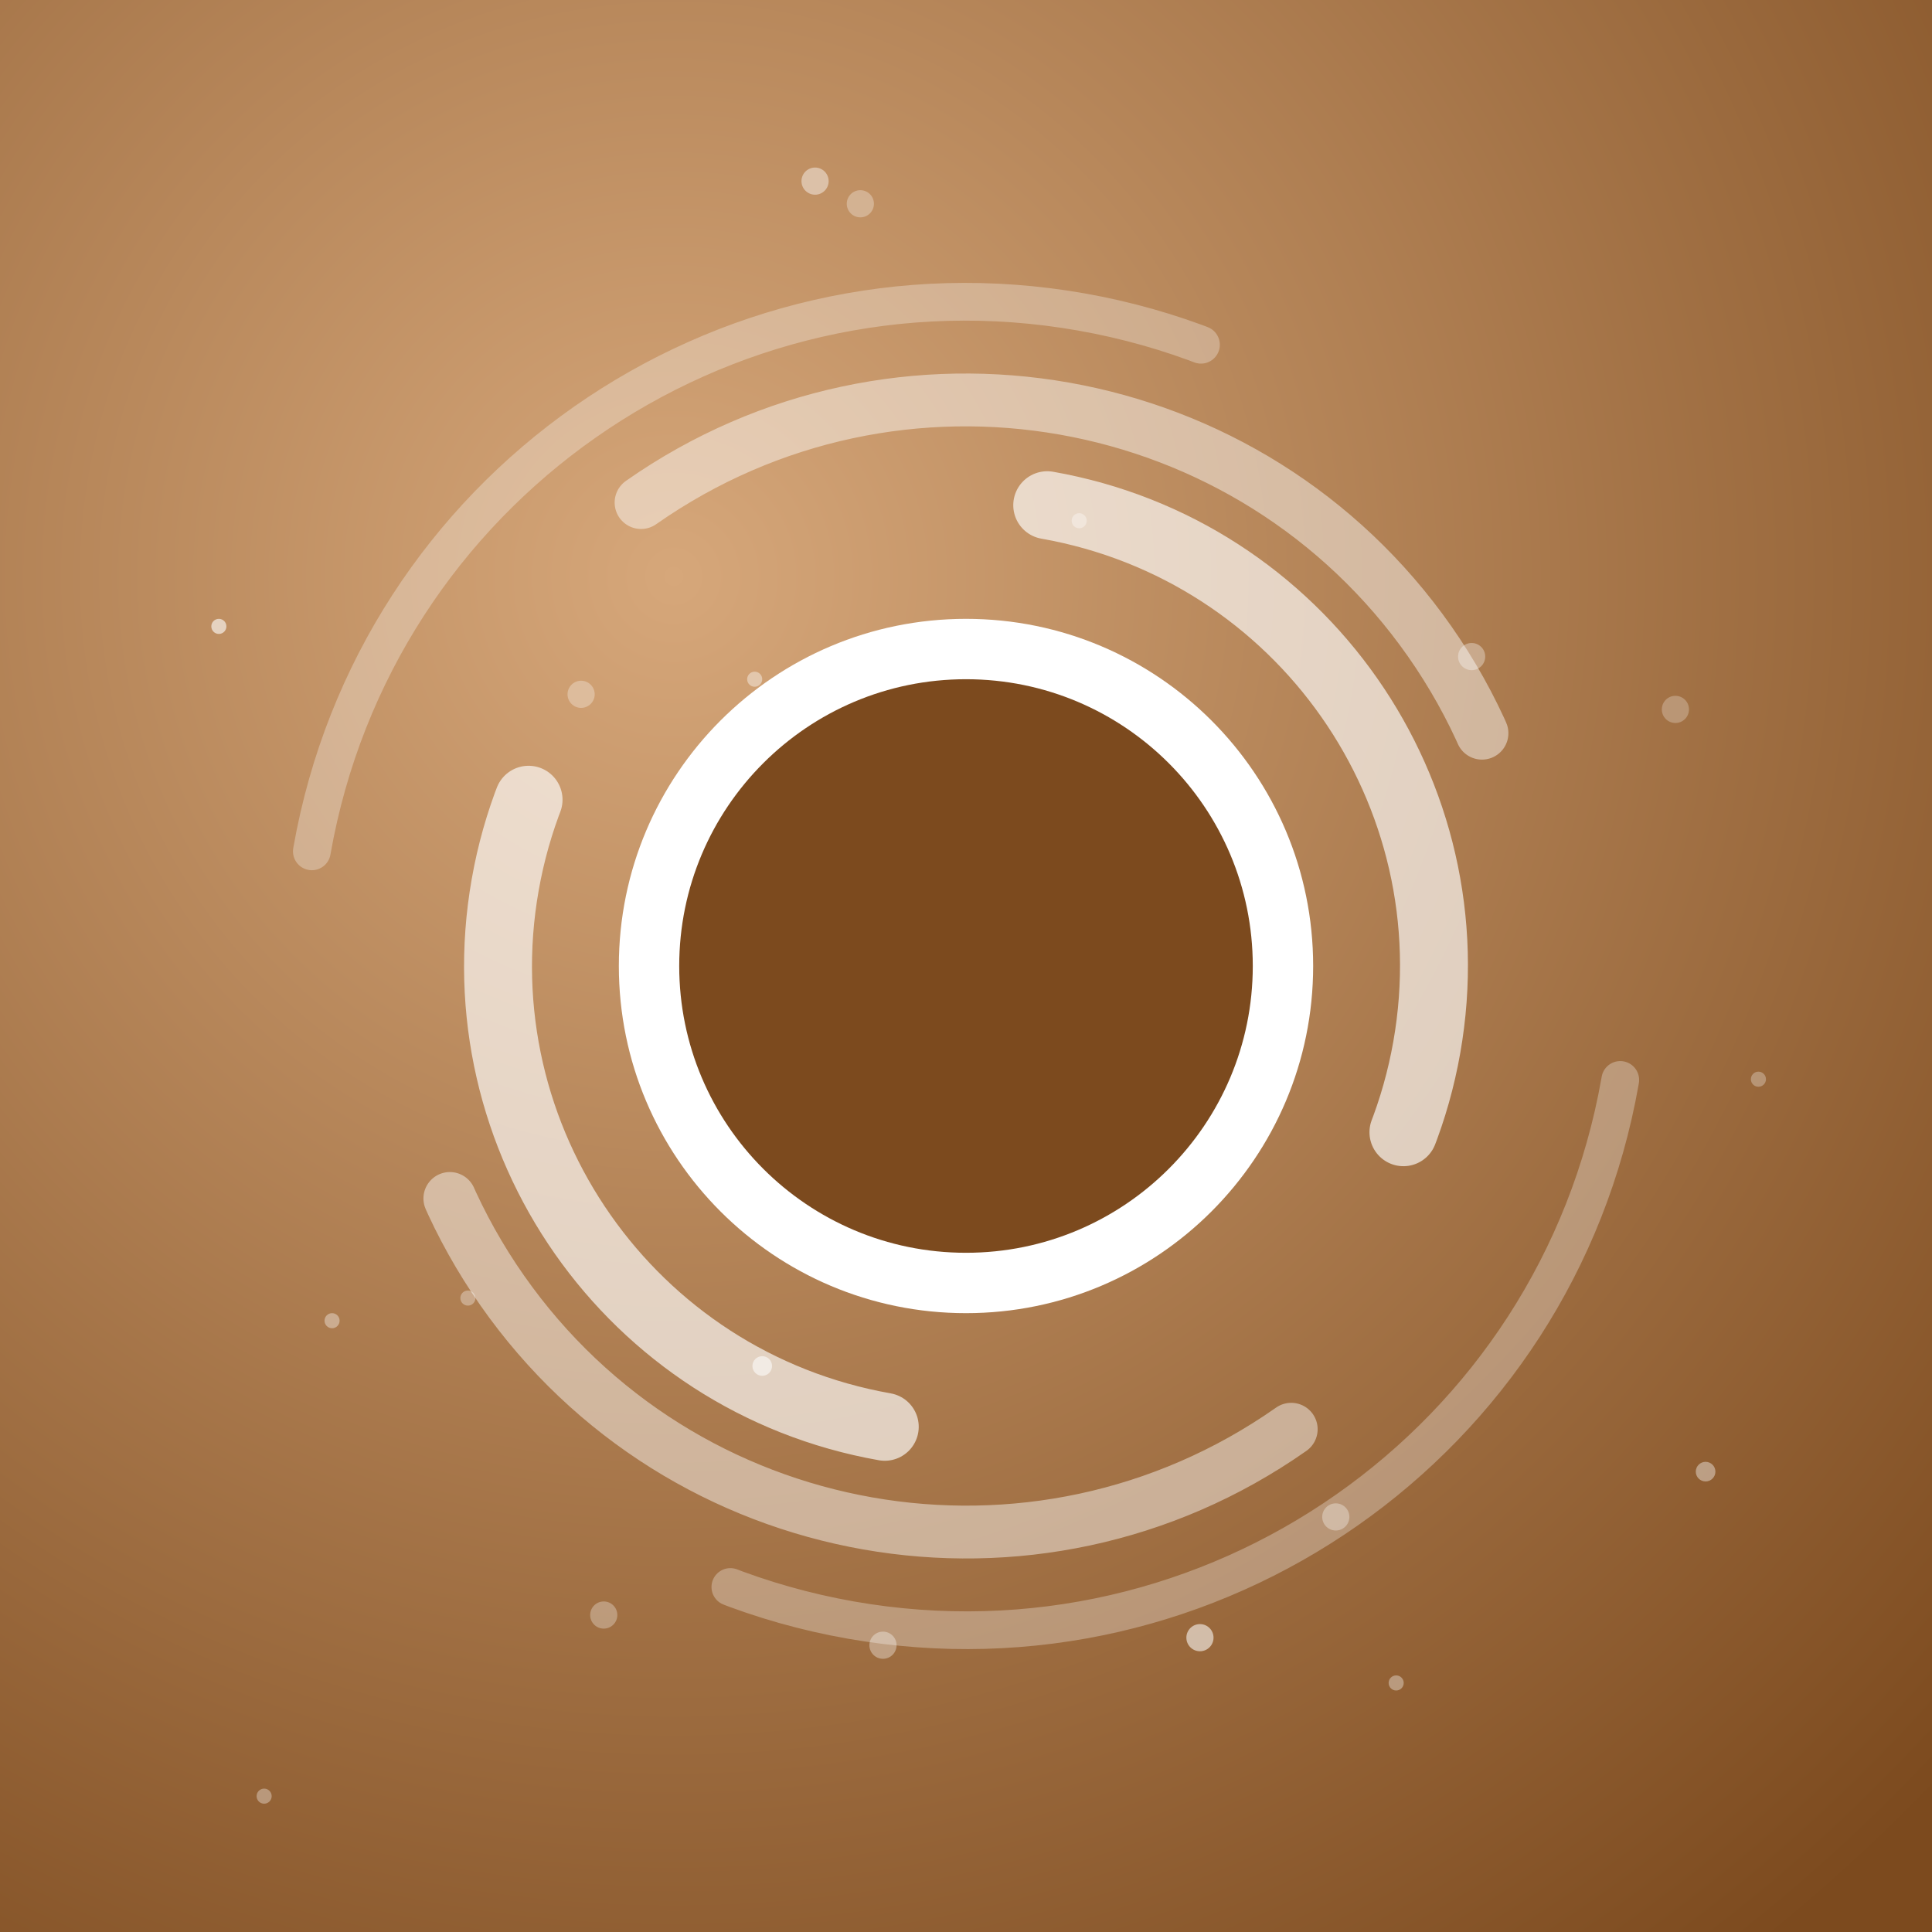
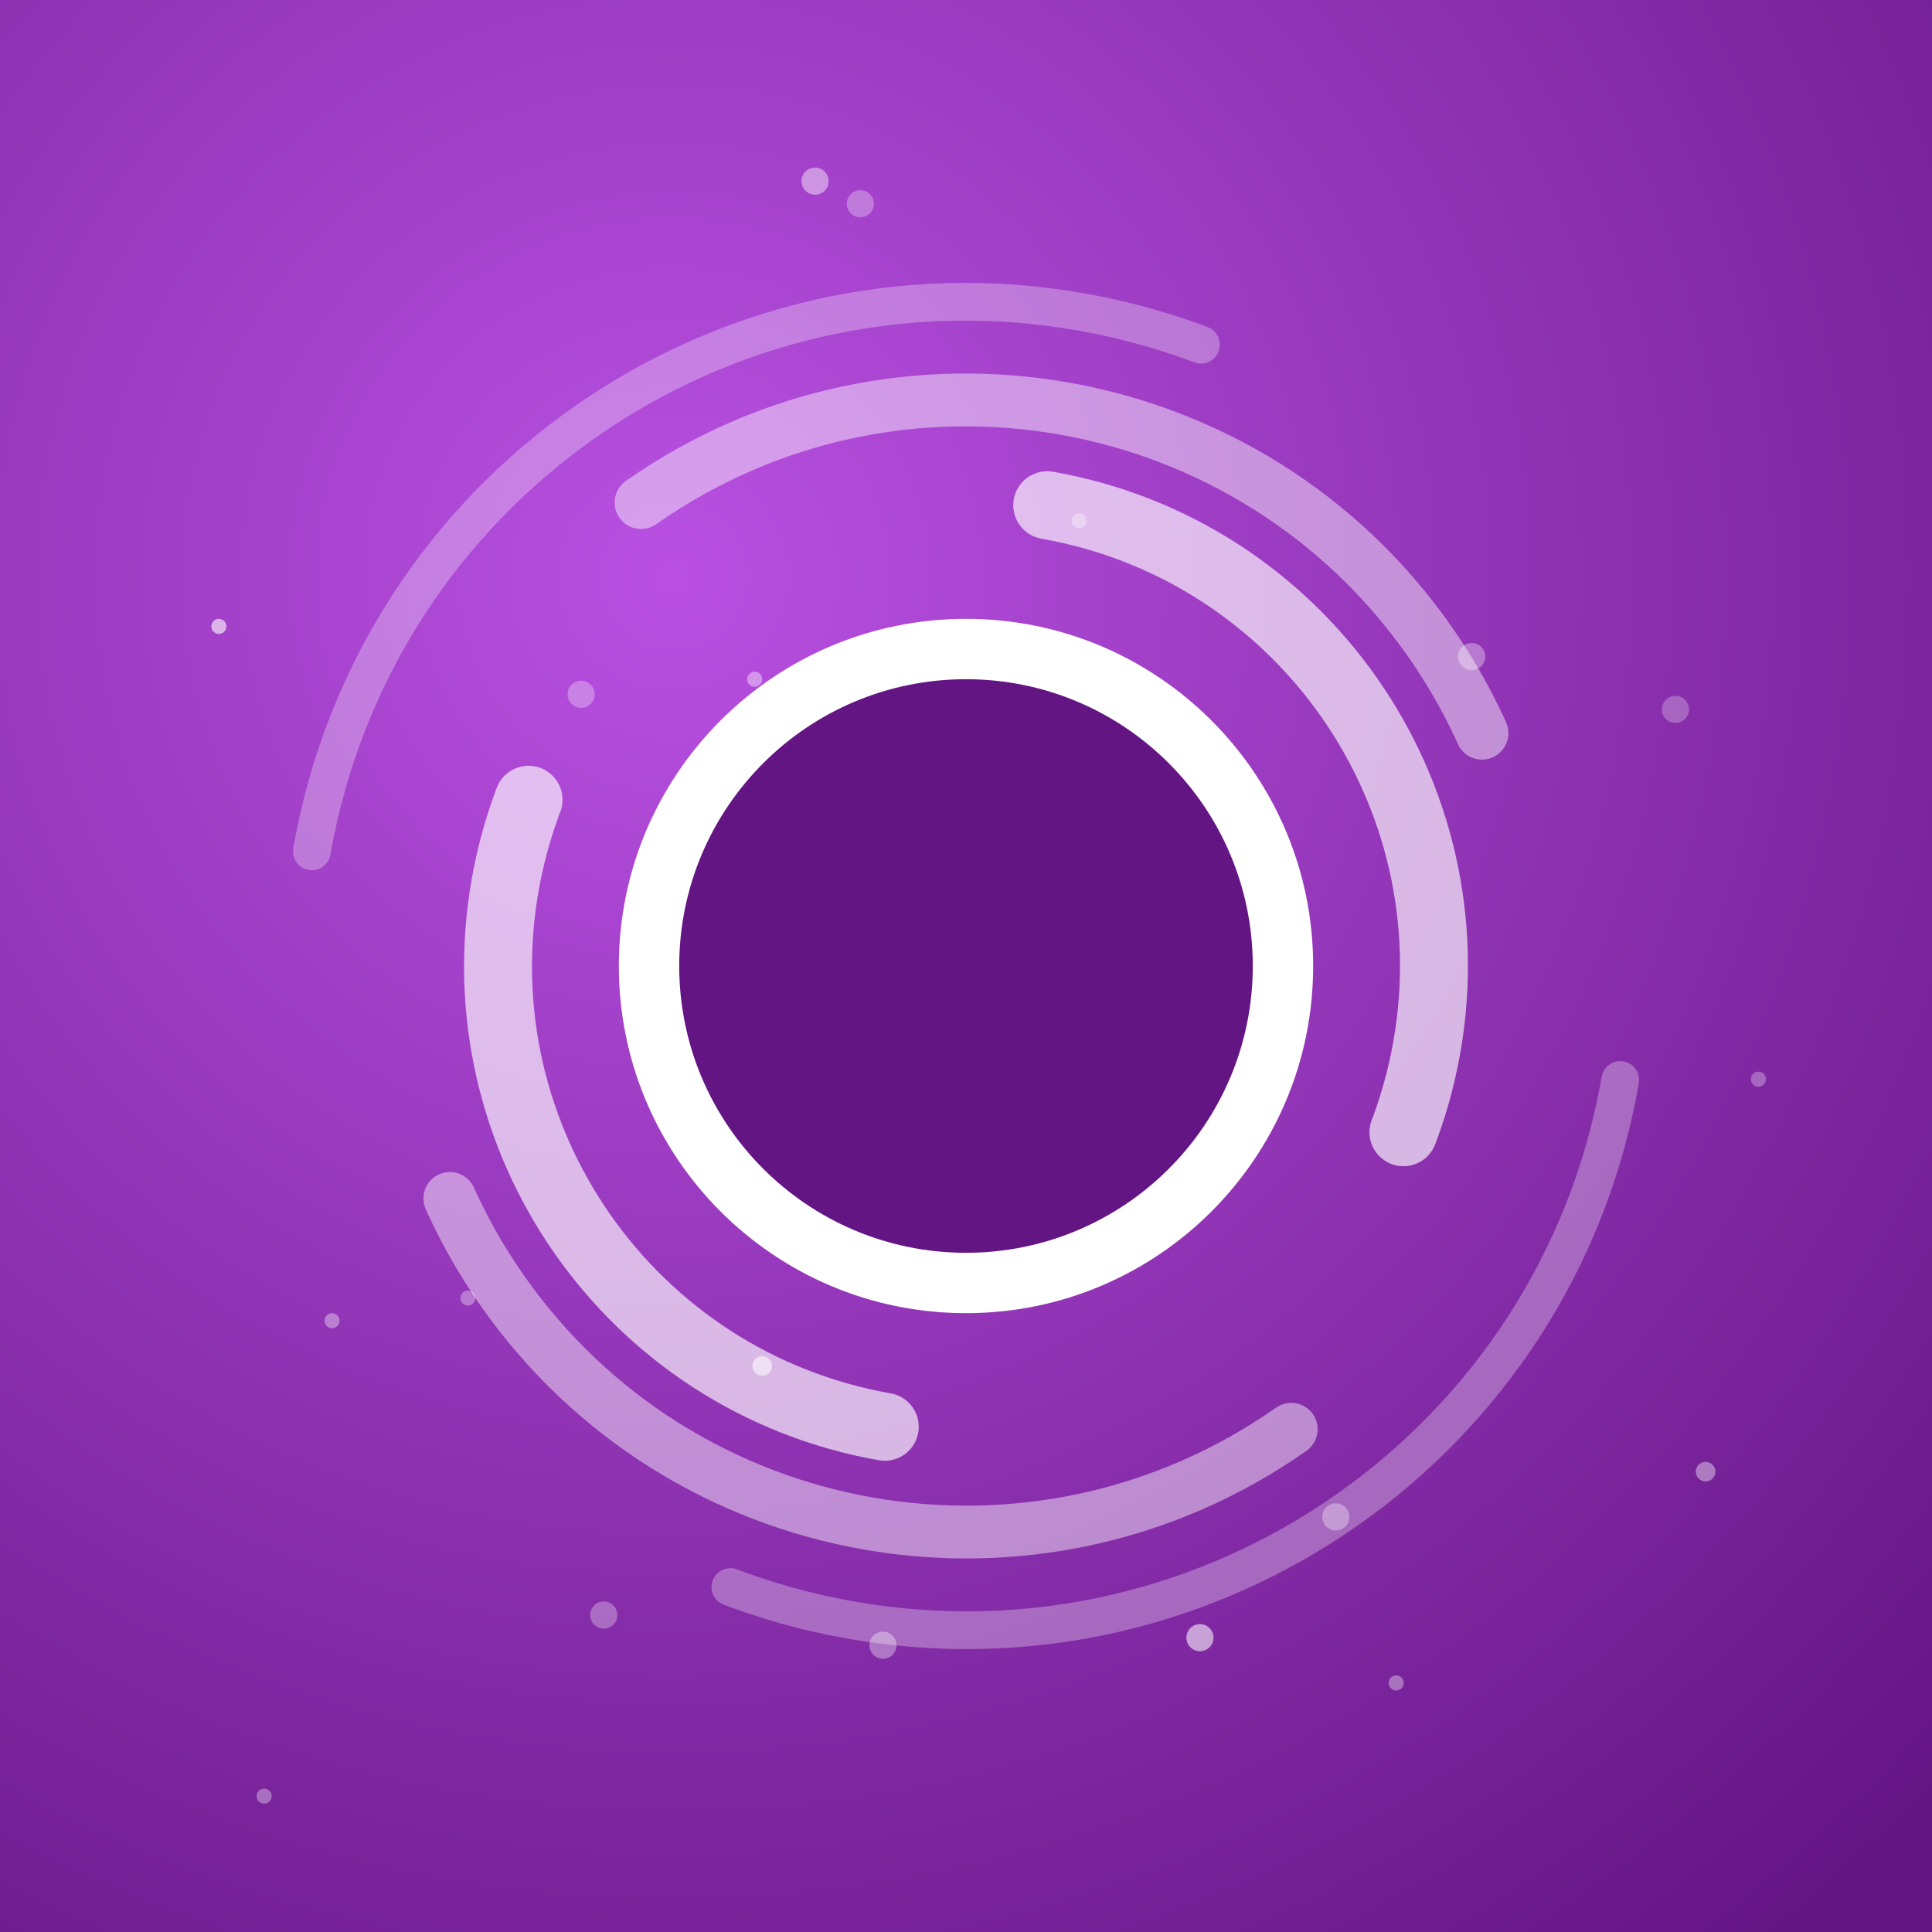
<svg xmlns="http://www.w3.org/2000/svg" width="256" height="256" viewBox="0 0 256 256">
  <defs>
    <radialGradient id="g" cx=".35" cy=".3" r=".9">
-       <stop offset="0" stop-color="#d6a77a" />
-       <stop offset="1" stop-color="#7c4a1e" />
+       <stop offset="0" stop-color="#b950e2" />
+       <stop offset="1" stop-color="#641584" />
    </radialGradient>
  </defs>
  <rect width="256" height="256" fill="url(#g)" />
  <circle cx="62" cy="172" r="1" fill="#fff" opacity="0.33" />
  <circle cx="101" cy="181" r="1.3" fill="#fff" opacity="0.56" />
  <circle cx="117" cy="218" r="1.8" fill="#fff" opacity="0.35" />
  <circle cx="44" cy="175" r="1" fill="#fff" opacity="0.37" />
  <circle cx="135" cy="166" r="1.8" fill="#fff" opacity="0.27" />
  <circle cx="35" cy="238" r="1" fill="#fff" opacity="0.34" />
  <circle cx="80" cy="214" r="1.8" fill="#fff" opacity="0.30" />
  <circle cx="185" cy="223" r="1" fill="#fff" opacity="0.36" />
  <circle cx="195" cy="87" r="1.8" fill="#fff" opacity="0.34" />
  <circle cx="114" cy="27" r="1.8" fill="#fff" opacity="0.30" />
  <circle cx="159" cy="217" r="1.8" fill="#fff" opacity="0.56" />
  <circle cx="222" cy="94" r="1.8" fill="#fff" opacity="0.26" />
  <circle cx="226" cy="195" r="1.3" fill="#fff" opacity="0.40" />
  <circle cx="100" cy="90" r="1" fill="#fff" opacity="0.41" />
  <circle cx="177" cy="201" r="1.8" fill="#fff" opacity="0.33" />
  <circle cx="143" cy="69" r="1" fill="#fff" opacity="0.34" />
  <circle cx="77" cy="92" r="1.8" fill="#fff" opacity="0.30" />
  <circle cx="233" cy="143" r="1" fill="#fff" opacity="0.30" />
  <circle cx="108" cy="24" r="1.8" fill="#fff" opacity="0.44" />
  <circle cx="96" cy="119" r="1" fill="#fff" opacity="0.35" />
  <circle cx="165" cy="106" r="1.8" fill="#fff" opacity="0.35" />
  <circle cx="29" cy="83" r="1" fill="#fff" opacity="0.60" />
  <g class="ground" />
  <g transform="translate(0 0)">
    <circle cx="128" cy="128" r="88" fill="none" stroke="#fff" stroke-width="5" stroke-linecap="round" opacity="0.3" stroke-dasharray="154.8 121.6" transform="rotate(10 128 128)" />
    <circle cx="128" cy="128" r="75" fill="none" stroke="#fff" stroke-width="7" stroke-linecap="round" opacity="0.45" stroke-dasharray="131.9 103.7" transform="rotate(55 128 128)" />
    <circle cx="128" cy="128" r="62" fill="none" stroke="#fff" stroke-width="9" stroke-linecap="round" opacity="0.65" stroke-dasharray="109.1 85.7" transform="rotate(100 128 128)" />
    <circle cx="128" cy="128" r="46" fill="#fff" />
-     <circle cx="128" cy="128" r="38" fill="#7c4a1e" />
+     <circle cx="128" cy="128" r="38" fill="#641584" />
  </g>
</svg>
